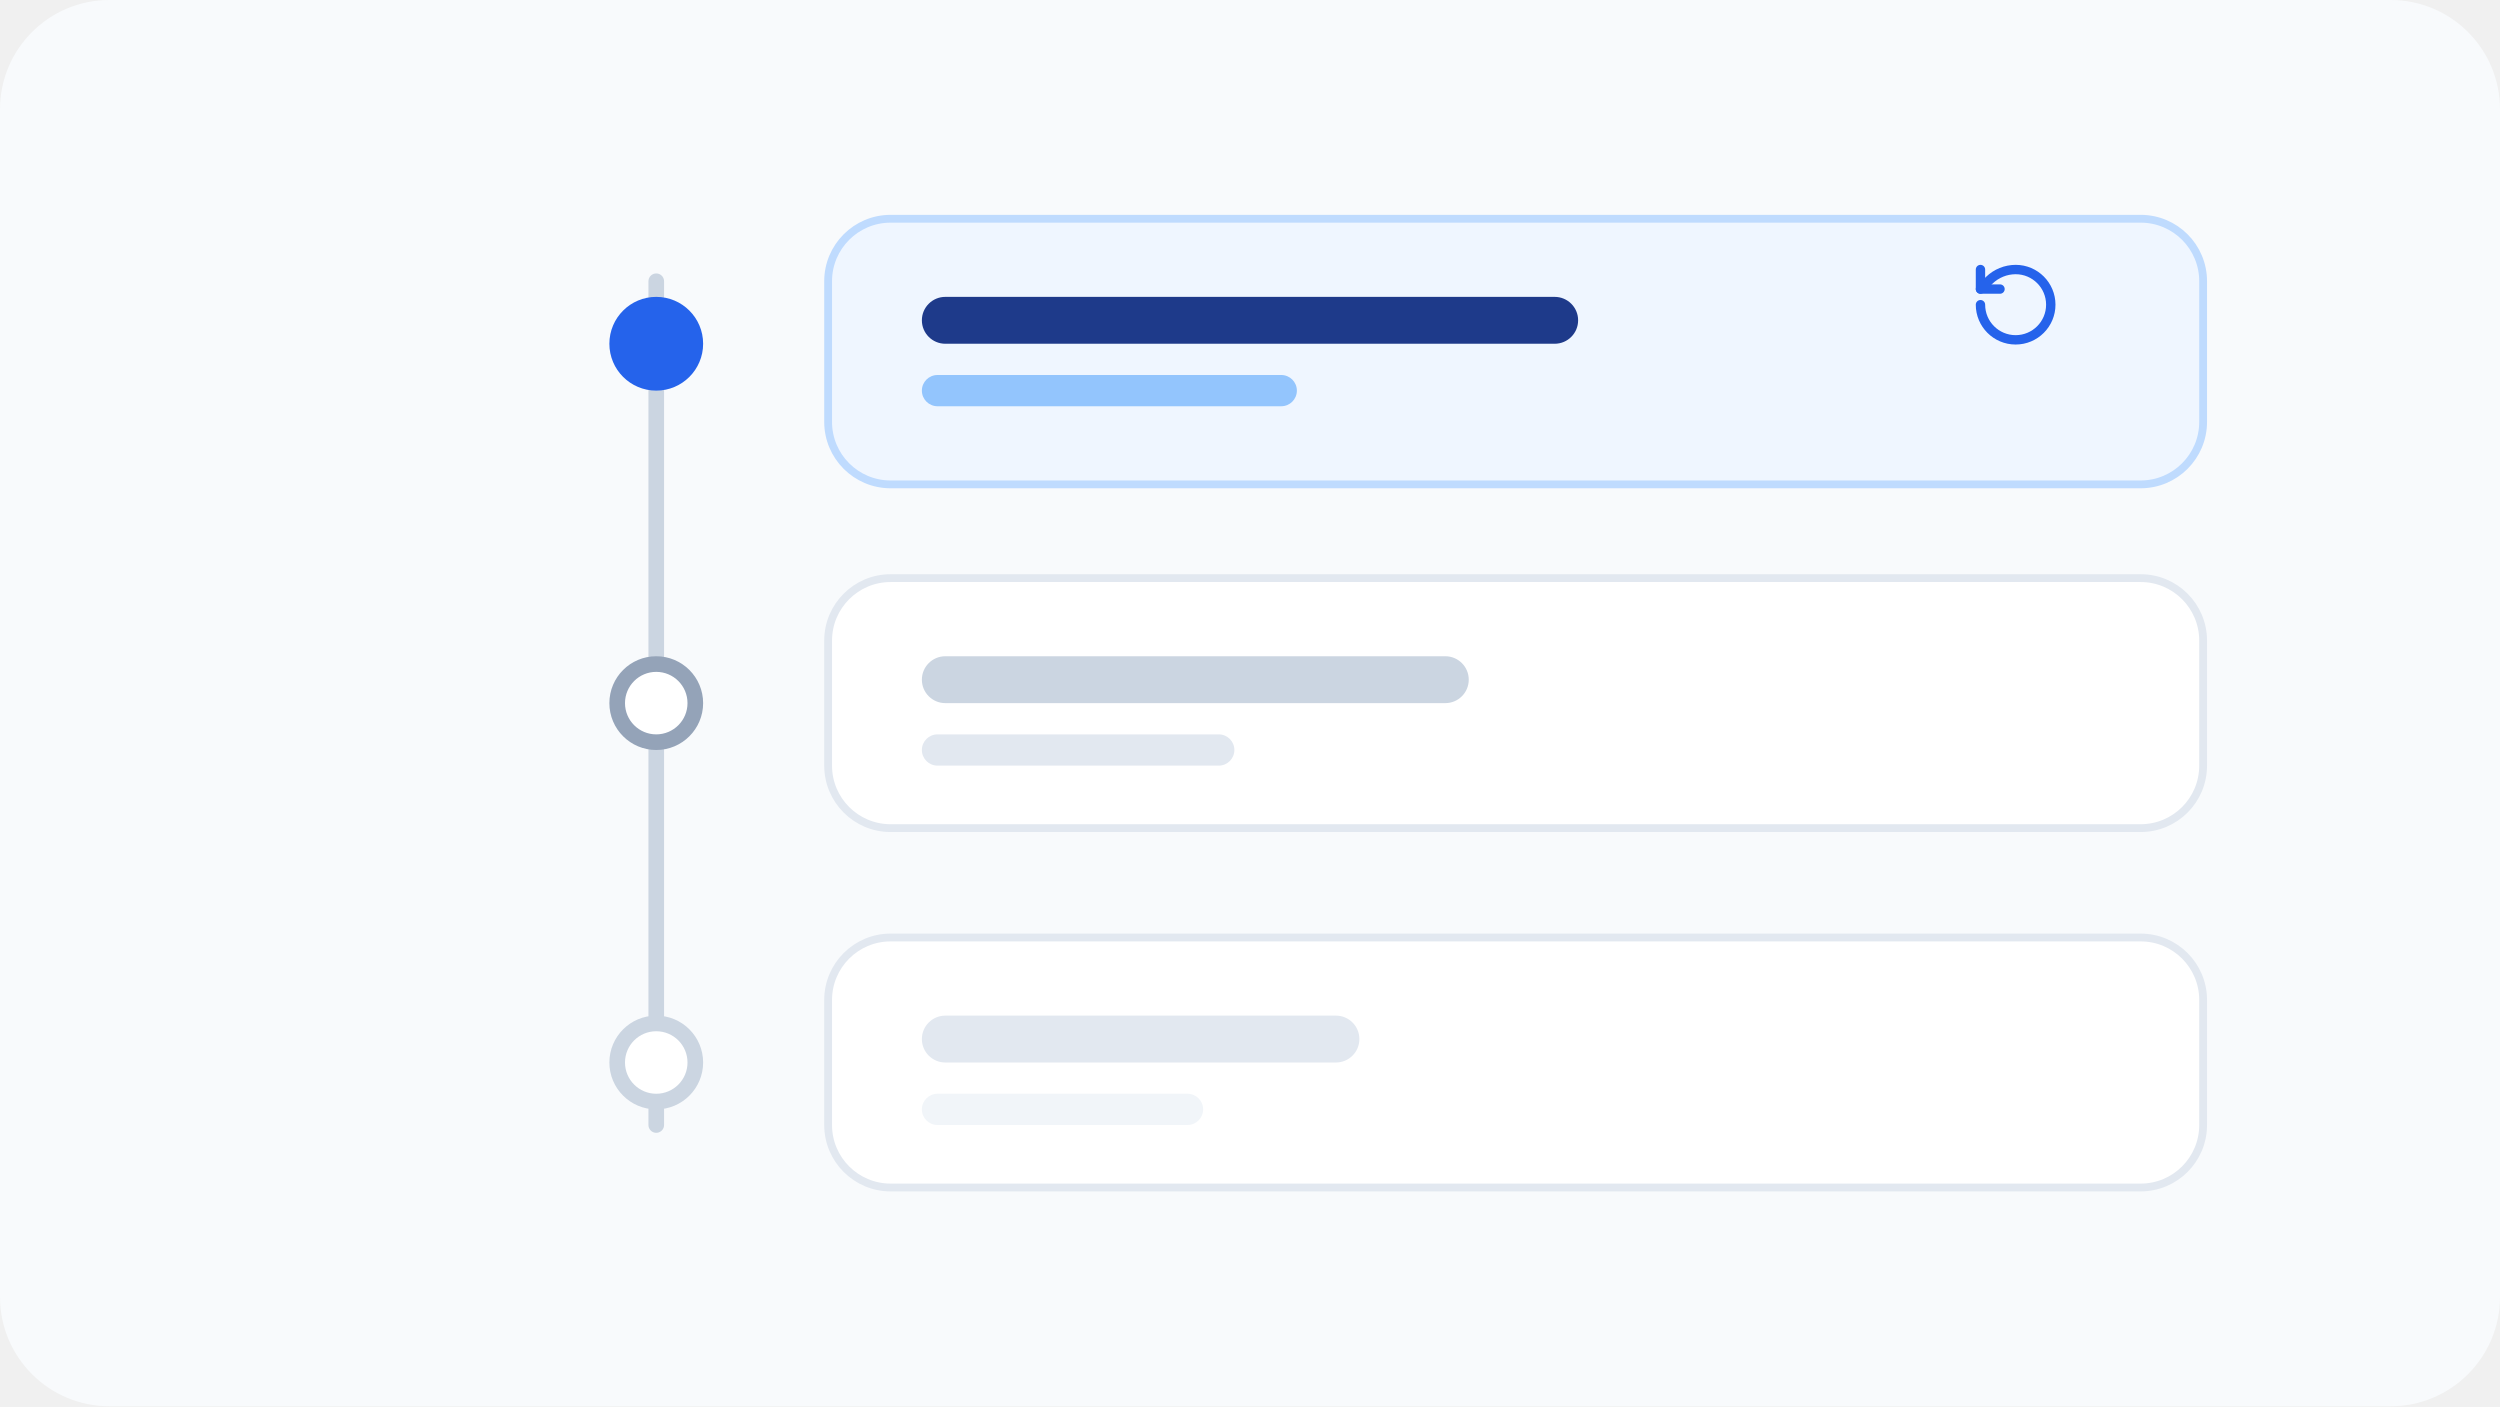
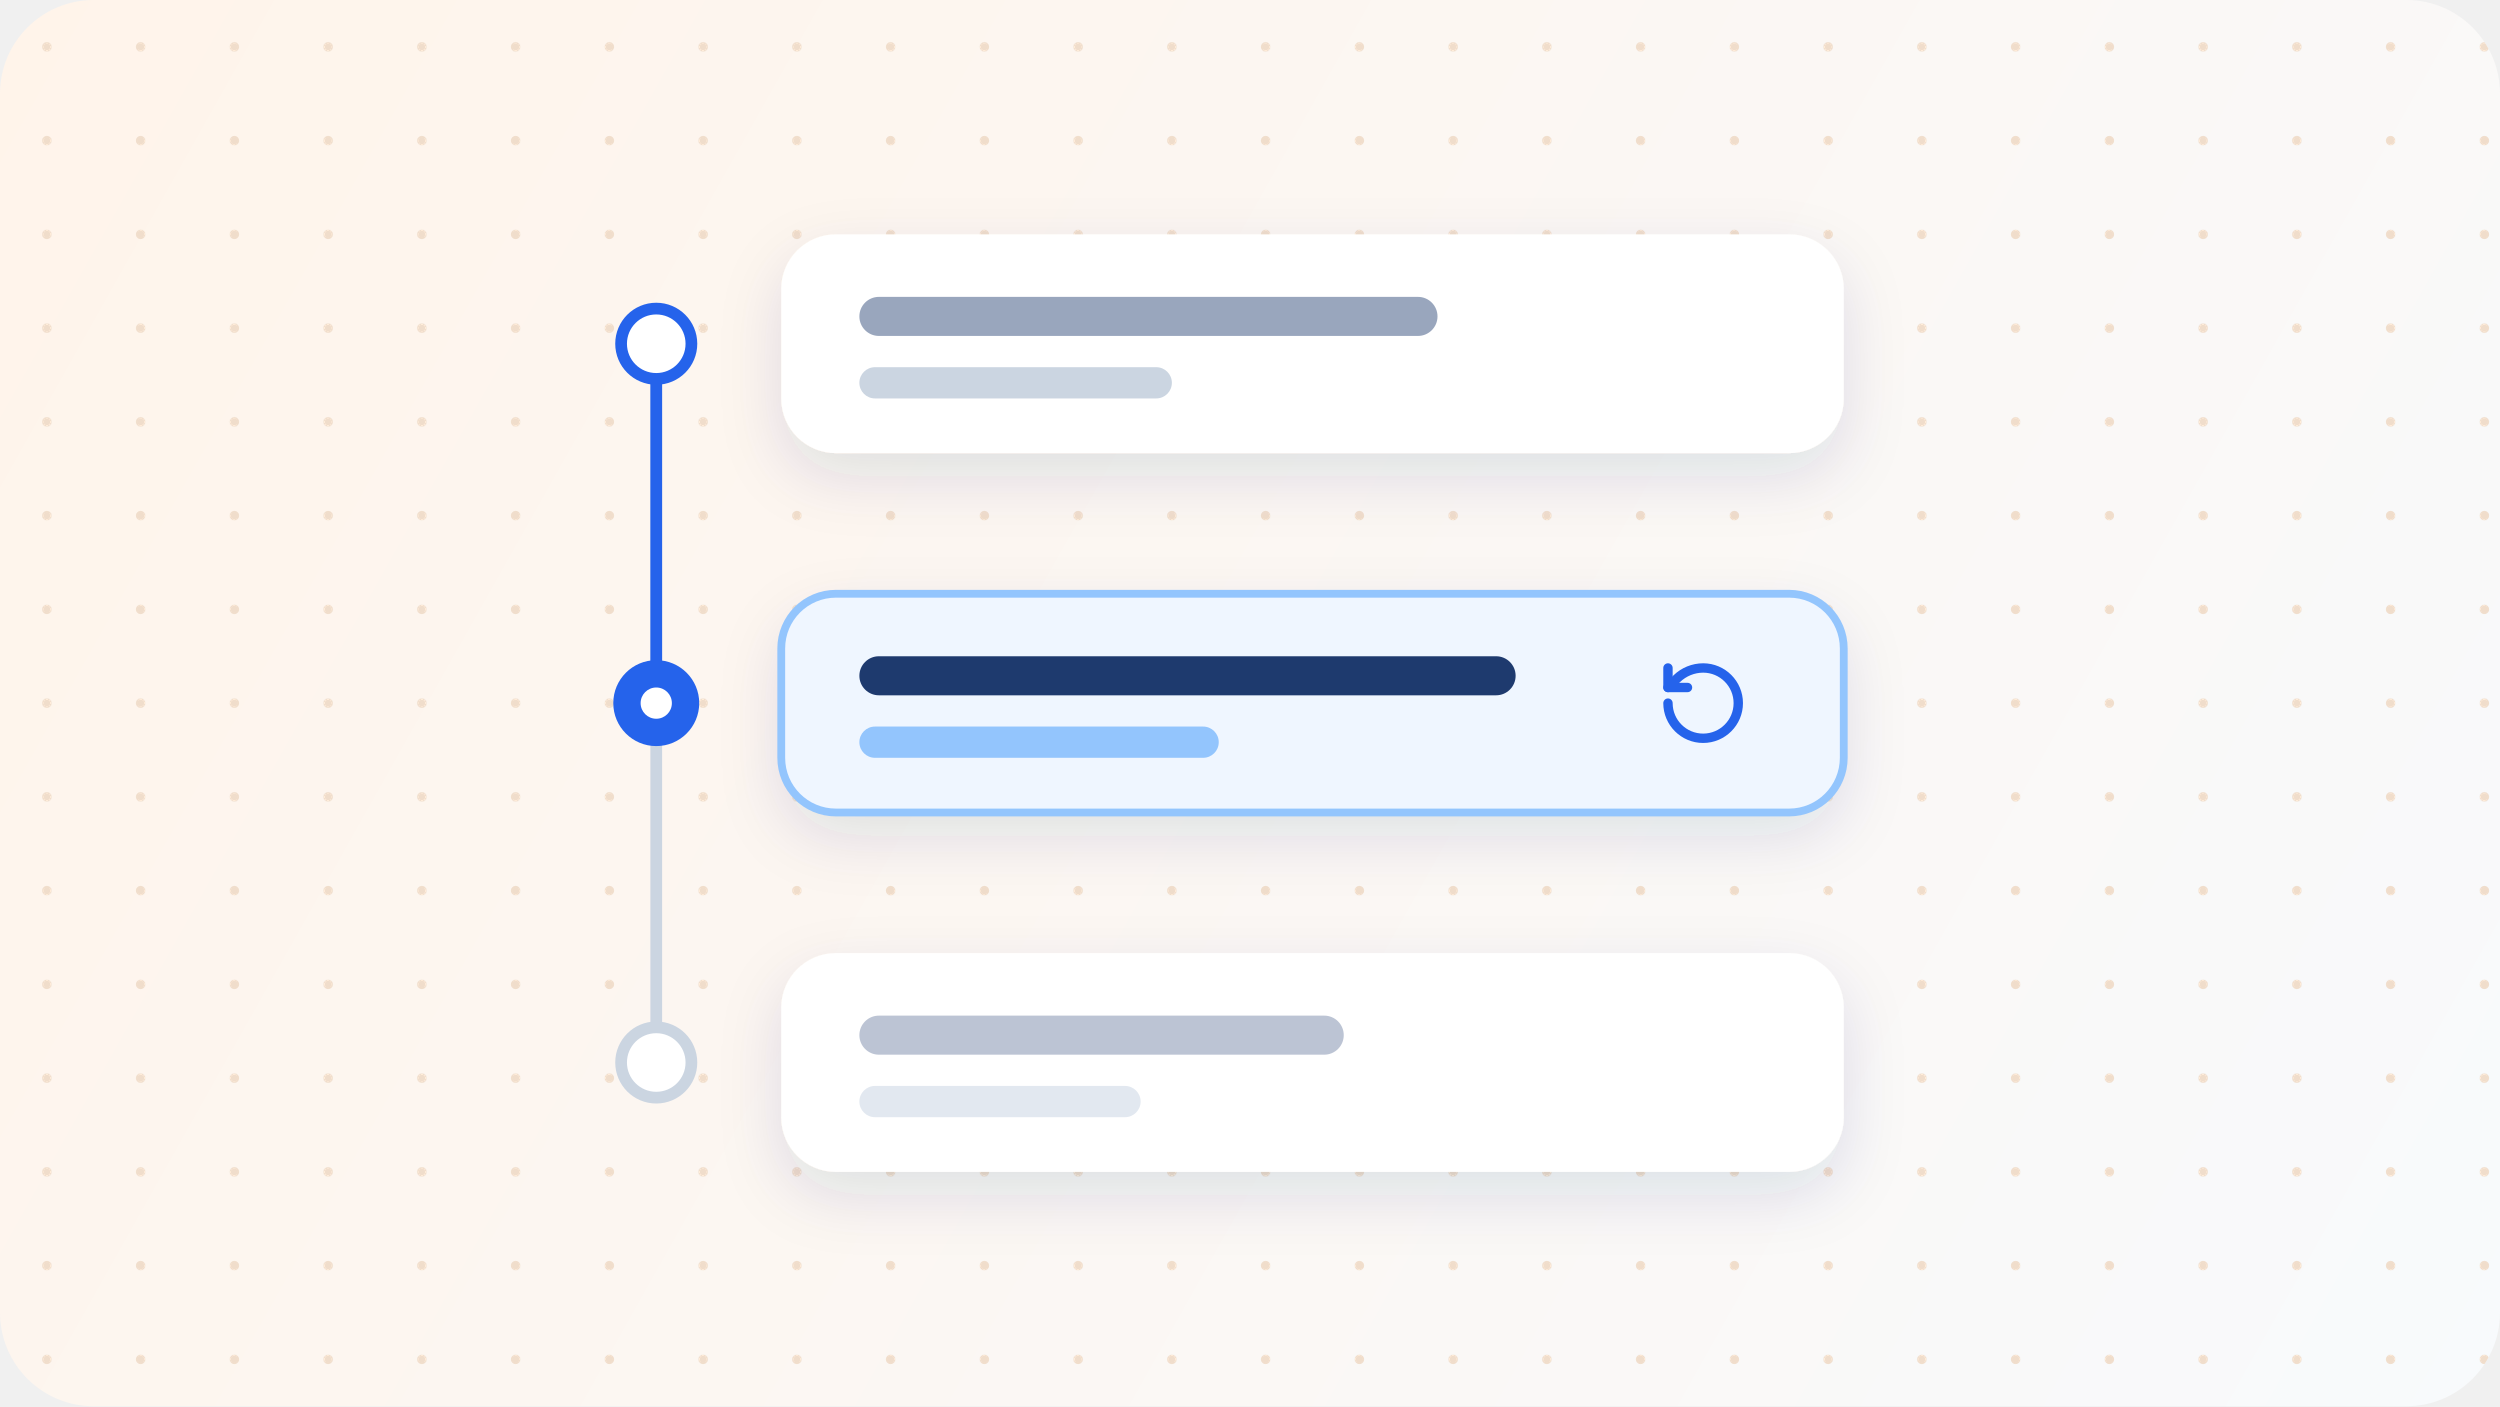
<svg xmlns="http://www.w3.org/2000/svg" width="640" height="360" viewBox="0 0 640 360" fill="none">
-   <rect width="640" height="360" rx="28" fill="#F8FAFC" />
-   <path d="M168 72v216" stroke="#CBD5E1" stroke-width="4" stroke-linecap="round" />
-   <circle cx="168" cy="88" r="12" fill="#2563EB" />
-   <circle cx="168" cy="180" r="10" fill="#fff" stroke="#94A3B8" stroke-width="4" />
-   <circle cx="168" cy="272" r="10" fill="#fff" stroke="#CBD5E1" stroke-width="4" />
-   <rect x="212" y="56" width="352" height="68" rx="16" fill="#EFF6FF" stroke="#BFDBFE" stroke-width="2" />
-   <rect x="236" y="76" width="168" height="12" rx="6" fill="#1E3A8A" />
-   <rect x="236" y="96" width="96" height="8" rx="4" fill="#93C5FD" />
-   <g transform="translate(504 66)" fill="none" stroke="#2563EB" stroke-width="2.4" stroke-linecap="round" stroke-linejoin="round">
+   <defs>
+     <linearGradient id="bg" x1="0" y1="0" x2="640" y2="360" gradientUnits="userSpaceOnUse">
+       <stop stop-color="#FFF4EA" />
+       <stop offset="1" stop-color="#F8FAFC" />
+     </linearGradient>
+     <pattern id="dots" width="24" height="24" patternUnits="userSpaceOnUse">
+       <circle cx="12" cy="12" r="1.2" fill="#F0DDCB" />
+     </pattern>
+     <filter id="shadow" x="-20%" y="-30%" width="140%" height="170%">
+       <feDropShadow dx="0" dy="6" stdDeviation="8" flood-color="#1E3A6E" flood-opacity="0.12" />
+     </filter>
+   </defs>
+   <rect width="640" height="360" rx="24" fill="url(#bg)" />
+   <rect width="640" height="360" rx="24" fill="url(#dots)" />
+   <path d="M168 88v184" stroke="#CBD5E1" stroke-width="3" stroke-linecap="round" />
+   <path d="M168 88v92" stroke="#2563EB" stroke-width="3" stroke-linecap="round" />
+   <g filter="url(#shadow)">
+     <rect x="200" y="60" width="272" height="56" rx="14" fill="#fff" />
+     <rect x="200" y="152" width="272" height="56" rx="14" fill="#fff" />
+     <rect x="200" y="244" width="272" height="56" rx="14" fill="#fff" />
+   </g>
+   <rect x="200" y="152" width="272" height="56" rx="14" fill="#EFF6FF" stroke="#93C5FD" stroke-width="2" />
+   <circle cx="168" cy="88" r="9" fill="#fff" stroke="#2563EB" stroke-width="3" />
+   <circle cx="168" cy="180" r="11" fill="#2563EB" />
+   <circle cx="168" cy="180" r="4" fill="#fff" />
+   <circle cx="168" cy="272" r="9" fill="#fff" stroke="#CBD5E1" stroke-width="3" />
+   <rect x="220" y="76" width="148" height="10" rx="5" fill="#1E3A6E" fill-opacity=".45" />
+   <rect x="220" y="94" width="80" height="8" rx="4" fill="#CBD5E1" />
+   <rect x="220" y="168" width="168" height="10" rx="5" fill="#1E3A6E" />
+   <rect x="220" y="186" width="92" height="8" rx="4" fill="#93C5FD" />
+   <rect x="220" y="260" width="124" height="10" rx="5" fill="#1E3A6E" fill-opacity=".3" />
+   <rect x="220" y="278" width="72" height="8" rx="4" fill="#E2E8F0" />
+   <g transform="translate(424 168)" fill="none" stroke="#2563EB" stroke-width="2.4" stroke-linecap="round" stroke-linejoin="round">
    <path d="M3 12a9 9 0 1 0 9-9 9.75 9.75 0 0 0-6.74 2.74L3 8" />
    <path d="M3 3v5h5" />
  </g>
-   <rect x="212" y="148" width="352" height="64" rx="16" fill="#fff" stroke="#E2E8F0" stroke-width="2" />
-   <rect x="236" y="168" width="140" height="12" rx="6" fill="#CBD5E1" />
-   <rect x="236" y="188" width="80" height="8" rx="4" fill="#E2E8F0" />
-   <rect x="212" y="240" width="352" height="64" rx="16" fill="#fff" stroke="#E2E8F0" stroke-width="2" />
-   <rect x="236" y="260" width="112" height="12" rx="6" fill="#E2E8F0" />
-   <rect x="236" y="280" width="72" height="8" rx="4" fill="#F1F5F9" />
</svg>
